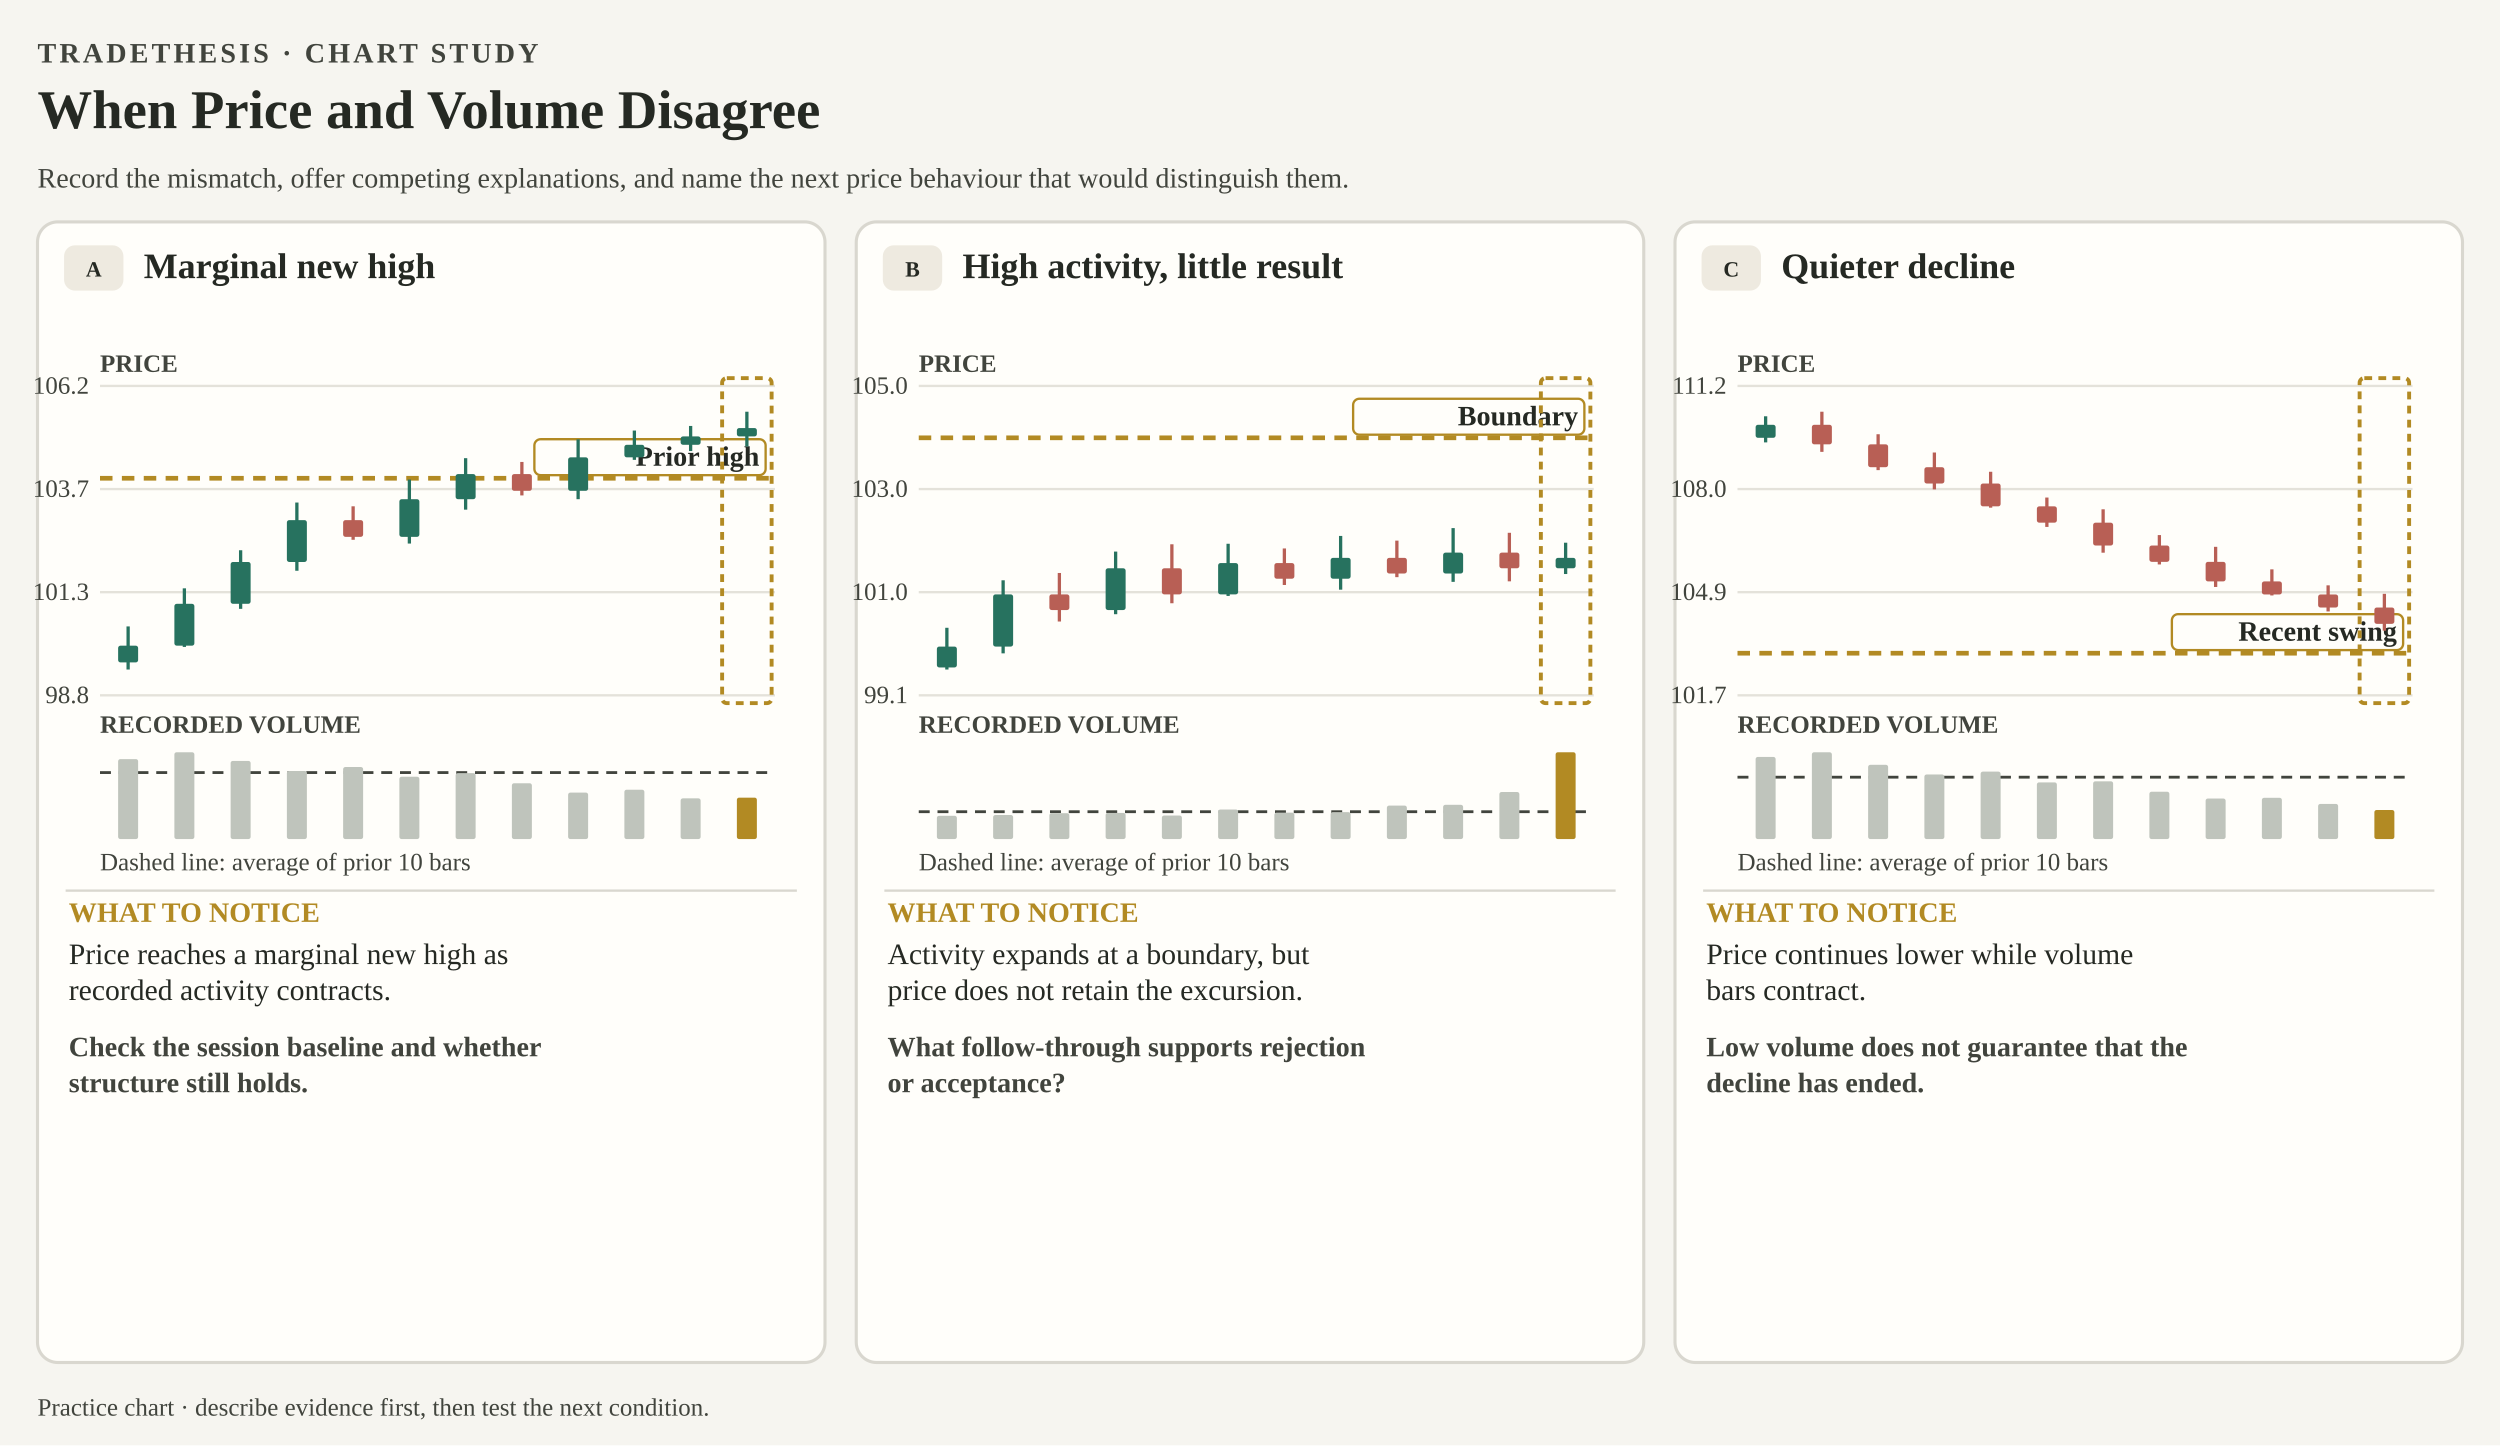
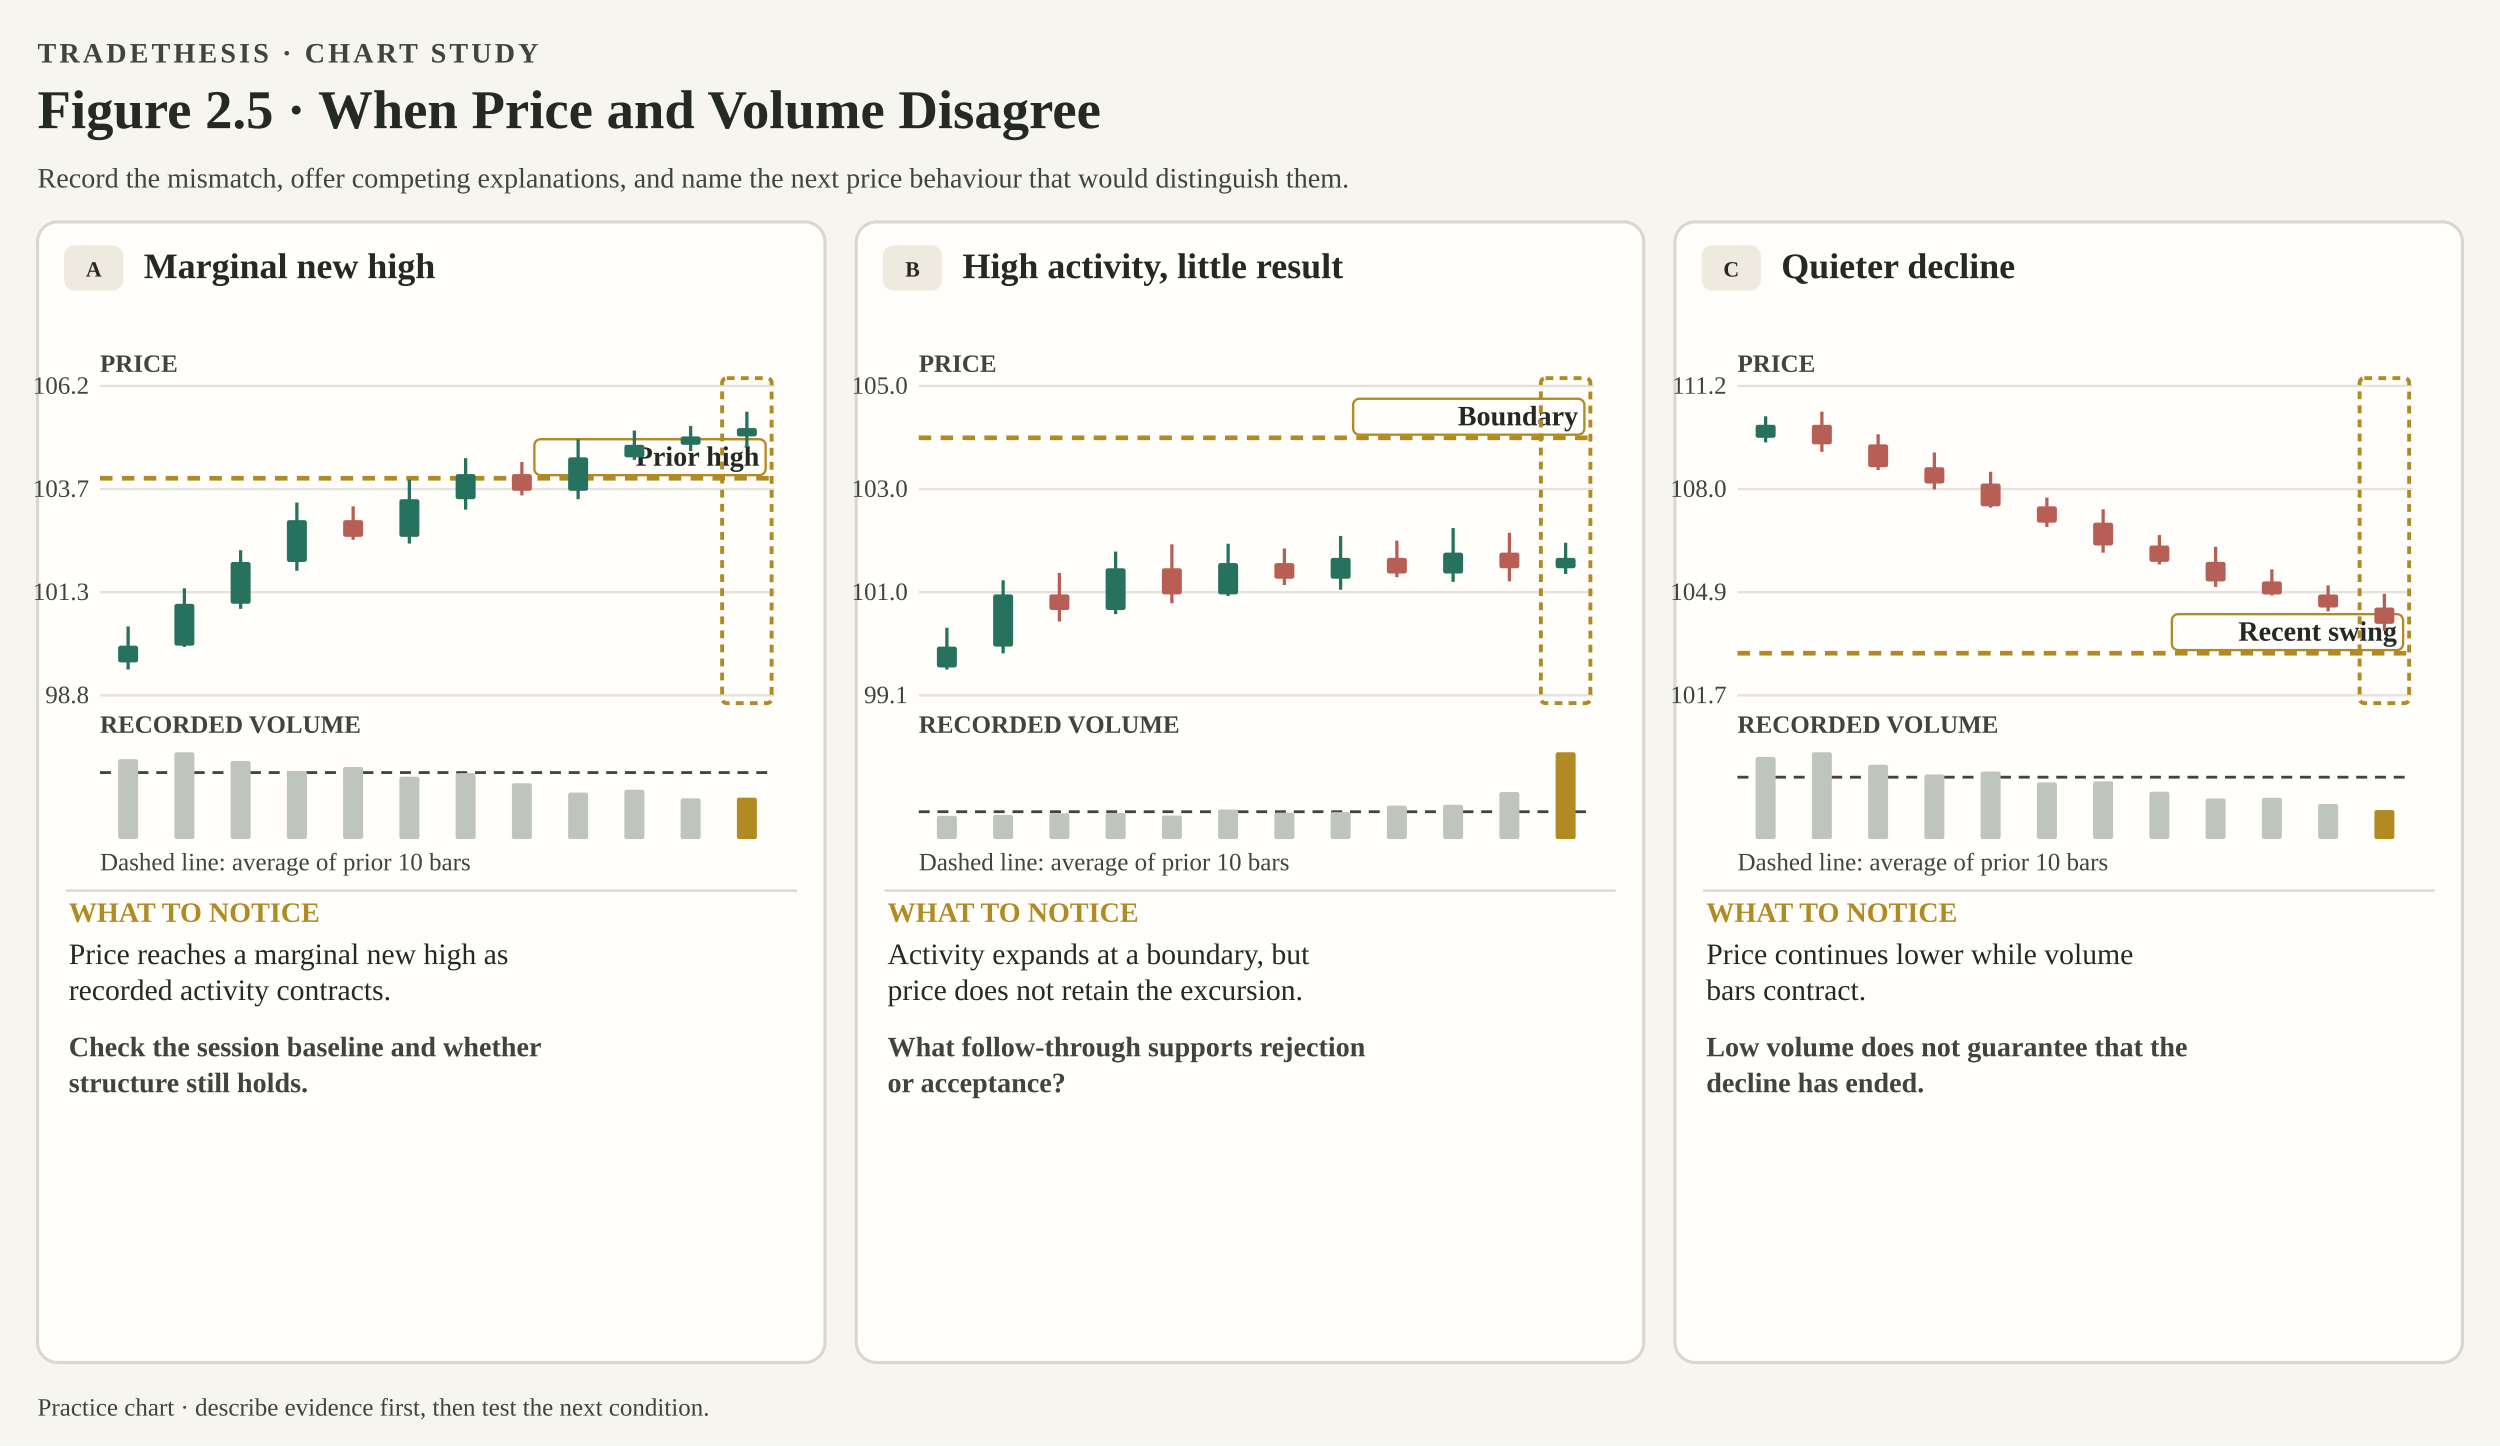
<svg xmlns="http://www.w3.org/2000/svg" width="1600" height="925" viewBox="0 0 1600 925" role="img" aria-labelledby="title desc">
  <rect width="1600" height="925" fill="#f6f5f0" />
  <text x="24" y="40" font-size="18" font-weight="800" letter-spacing="2" fill="#41443d">TRADETHESIS · CHART STUDY</text>
-   <text x="24" y="82" font-size="35" font-weight="850" fill="#252923">When Price and Volume Disagree</text>
+   <text x="24" y="82" font-size="35" font-weight="850" fill="#252923">Figure 2.5 · When Price and Volume Disagree</text>
  <text x="24" y="120" font-size="18" fill="#41443d">Record the mismatch, offer competing explanations, and name the next price behaviour that would distinguish them.</text>
  <rect x="24" y="142" width="504" height="730" rx="13" fill="#fffefa" stroke="#d9d7cf" stroke-width="2" />
  <rect x="41" y="157" width="38" height="29" rx="7" fill="#eeeae0" />
  <text x="60" y="177" text-anchor="middle" font-size="14" font-weight="800" fill="#252923">A</text>
  <text x="92" y="178" font-size="23" font-weight="800" fill="#252923">Marginal new high</text>
  <line x1="64" y1="445" x2="496" y2="445" stroke="#e4e2da" stroke-width="1.5" />
  <text x="57" y="450" text-anchor="end" font-size="16" fill="#41443d">98.8</text>
  <line x1="64" y1="379" x2="496" y2="379" stroke="#e4e2da" stroke-width="1.5" />
  <text x="57" y="384" text-anchor="end" font-size="16" fill="#41443d">101.3</text>
  <line x1="64" y1="313" x2="496" y2="313" stroke="#e4e2da" stroke-width="1.5" />
  <text x="57" y="318" text-anchor="end" font-size="16" fill="#41443d">103.7</text>
  <line x1="64" y1="247" x2="496" y2="247" stroke="#e4e2da" stroke-width="1.5" />
  <text x="57" y="252" text-anchor="end" font-size="16" fill="#41443d">106.2</text>
  <text x="64" y="238" font-size="16" font-weight="800" fill="#41443d">PRICE</text>
  <line x1="64" y1="306.089" x2="496" y2="306.089" stroke="#b28a23" stroke-width="3" stroke-dasharray="8 6" />
  <rect x="342" y="281.089" width="148" height="23" rx="4" fill="#fffefa" stroke="#b28a23" stroke-width="1.5" />
  <text x="486" y="298.089" text-anchor="end" font-size="18" font-weight="800" fill="#252923">Prior high</text>
  <line x1="82" y1="400.911" x2="82" y2="428.5" stroke="#27725f" stroke-width="2.1" />
  <rect x="75.6" y="413.232" width="12.8" height="10.714" rx="1.5" fill="#27725f" />
  <line x1="118" y1="376.536" x2="118" y2="414.036" stroke="#27725f" stroke-width="2.1" />
  <rect x="111.6" y="386.446" width="12.8" height="26.786" rx="1.5" fill="#27725f" />
  <line x1="154" y1="352.161" x2="154" y2="389.661" stroke="#27725f" stroke-width="2.1" />
  <rect x="147.6" y="359.661" width="12.8" height="26.786" rx="1.5" fill="#27725f" />
  <line x1="190" y1="321.625" x2="190" y2="365.286" stroke="#27725f" stroke-width="2.1" />
  <rect x="183.6" y="332.875" width="12.8" height="26.786" rx="1.5" fill="#27725f" />
  <line x1="226" y1="324.036" x2="226" y2="345.464" stroke="#b85f55" stroke-width="2.1" />
  <rect x="219.6" y="332.875" width="12.8" height="10.714" rx="1.5" fill="#b85f55" />
  <line x1="262" y1="306.893" x2="262" y2="347.875" stroke="#27725f" stroke-width="2.1" />
  <rect x="255.6" y="319.482" width="12.8" height="24.107" rx="1.5" fill="#27725f" />
  <line x1="298" y1="293.232" x2="298" y2="326.179" stroke="#27725f" stroke-width="2.1" />
  <rect x="291.6" y="303.411" width="12.8" height="16.071" rx="1.5" fill="#27725f" />
  <line x1="334" y1="295.643" x2="334" y2="317.071" stroke="#b85f55" stroke-width="2.1" />
  <rect x="327.6" y="303.411" width="12.8" height="10.714" rx="1.5" fill="#b85f55" />
  <line x1="370" y1="281.179" x2="370" y2="319.482" stroke="#27725f" stroke-width="2.1" />
  <rect x="363.6" y="292.696" width="12.8" height="21.429" rx="1.5" fill="#27725f" />
  <line x1="406" y1="275.554" x2="406" y2="294.304" stroke="#27725f" stroke-width="2.1" />
  <rect x="399.6" y="284.661" width="12.8" height="8.036" rx="1.5" fill="#27725f" />
  <line x1="442" y1="272.607" x2="442" y2="288.679" stroke="#27725f" stroke-width="2.1" />
  <rect x="435.6" y="279.304" width="12.8" height="5.357" rx="1.5" fill="#27725f" />
  <rect x="462.16" y="242" width="31.68" height="208" fill="none" stroke="#b28a23" stroke-width="2.5" stroke-dasharray="5 4" rx="3" />
  <line x1="478" y1="263.5" x2="478" y2="285.732" stroke="#27725f" stroke-width="2.1" />
  <rect x="471.6" y="273.946" width="12.8" height="5.357" rx="1.5" fill="#27725f" />
  <text x="64" y="469" font-size="16" font-weight="800" fill="#41443d">RECORDED VOLUME</text>
  <line x1="64" y1="494.446" x2="496" y2="494.446" stroke="#41443d" stroke-width="1.8" stroke-dasharray="7 5" />
  <rect x="75.6" y="485.824" width="12.8" height="51.176" fill="#bfc4bc" rx="1.4" />
  <rect x="111.6" y="481.444" width="12.8" height="55.556" fill="#bfc4bc" rx="1.4" />
  <rect x="147.6" y="486.977" width="12.8" height="50.023" fill="#bfc4bc" rx="1.4" />
  <rect x="183.6" y="493.432" width="12.8" height="43.568" fill="#bfc4bc" rx="1.4" />
  <rect x="219.6" y="490.896" width="12.8" height="46.104" fill="#bfc4bc" rx="1.4" />
  <rect x="255.6" y="497.12" width="12.8" height="39.88" fill="#bfc4bc" rx="1.4" />
  <rect x="291.6" y="494.815" width="12.8" height="42.185" fill="#bfc4bc" rx="1.4" />
  <rect x="327.6" y="501.269" width="12.8" height="35.731" fill="#bfc4bc" rx="1.4" />
  <rect x="363.6" y="507.263" width="12.8" height="29.737" fill="#bfc4bc" rx="1.4" />
  <rect x="399.6" y="505.419" width="12.8" height="31.581" fill="#bfc4bc" rx="1.4" />
  <rect x="435.6" y="510.951" width="12.8" height="26.049" fill="#bfc4bc" rx="1.4" />
  <rect x="471.6" y="510.49" width="12.8" height="26.51" fill="#b28a23" rx="1.4" />
  <text x="64" y="557" font-size="16" fill="#41443d">Dashed line: average of prior 10 bars</text>
  <line x1="42" y1="570" x2="510" y2="570" stroke="#d9d7cf" stroke-width="1.5" />
  <text x="44" y="590" font-size="18" font-weight="800" fill="#b28a23">WHAT TO NOTICE</text>
  <text x="44" y="617" font-size="19" fill="#252923">Price reaches a marginal new high as</text>
  <text x="44" y="640" font-size="19" fill="#252923">recorded activity contracts.</text>
  <text x="44" y="676" font-size="18" font-weight="700" fill="#41443d">Check the session baseline and whether</text>
  <text x="44" y="699" font-size="18" font-weight="700" fill="#41443d">structure still holds.</text>
  <rect x="548" y="142" width="504" height="730" rx="13" fill="#fffefa" stroke="#d9d7cf" stroke-width="2" />
  <rect x="565" y="157" width="38" height="29" rx="7" fill="#eeeae0" />
  <text x="584" y="177" text-anchor="middle" font-size="14" font-weight="800" fill="#252923">B</text>
  <text x="616" y="178" font-size="23" font-weight="800" fill="#252923">High activity, little result</text>
  <line x1="588" y1="445" x2="1020" y2="445" stroke="#e4e2da" stroke-width="1.5" />
  <text x="581" y="450" text-anchor="end" font-size="16" fill="#41443d">99.1</text>
  <line x1="588" y1="379" x2="1020" y2="379" stroke="#e4e2da" stroke-width="1.5" />
  <text x="581" y="384" text-anchor="end" font-size="16" fill="#41443d">101.0</text>
  <line x1="588" y1="313" x2="1020" y2="313" stroke="#e4e2da" stroke-width="1.5" />
  <text x="581" y="318" text-anchor="end" font-size="16" fill="#41443d">103.0</text>
  <line x1="588" y1="247" x2="1020" y2="247" stroke="#e4e2da" stroke-width="1.5" />
  <text x="581" y="252" text-anchor="end" font-size="16" fill="#41443d">105.0</text>
  <text x="588" y="238" font-size="16" font-weight="800" fill="#41443d">PRICE</text>
  <line x1="588" y1="280.2" x2="1020" y2="280.2" stroke="#b28a23" stroke-width="3" stroke-dasharray="8 6" />
  <rect x="866" y="255.2" width="148" height="23" rx="4" fill="#fffefa" stroke="#b28a23" stroke-width="1.5" />
  <text x="1010" y="272.2" text-anchor="end" font-size="18" font-weight="800" fill="#252923">Boundary</text>
  <line x1="606" y1="401.779" x2="606" y2="428.5" stroke="#27725f" stroke-width="2.1" />
  <rect x="599.6" y="413.804" width="12.8" height="13.36" rx="1.5" fill="#27725f" />
  <line x1="642" y1="371.385" x2="642" y2="418.146" stroke="#27725f" stroke-width="2.1" />
  <rect x="635.6" y="380.403" width="12.8" height="33.401" rx="1.5" fill="#27725f" />
  <line x1="678" y1="366.709" x2="678" y2="397.771" stroke="#b85f55" stroke-width="2.1" />
  <rect x="671.6" y="380.403" width="12.8" height="10.02" rx="1.5" fill="#b85f55" />
  <line x1="714" y1="353.014" x2="714" y2="393.095" stroke="#27725f" stroke-width="2.1" />
  <rect x="707.6" y="363.702" width="12.8" height="26.721" rx="1.5" fill="#27725f" />
  <line x1="750" y1="348.338" x2="750" y2="386.081" stroke="#b85f55" stroke-width="2.1" />
  <rect x="743.6" y="363.702" width="12.8" height="16.7" rx="1.5" fill="#b85f55" />
  <line x1="786" y1="348.004" x2="786" y2="381.405" stroke="#27725f" stroke-width="2.1" />
  <rect x="779.6" y="360.362" width="12.8" height="20.04" rx="1.5" fill="#27725f" />
  <line x1="822" y1="351.01" x2="822" y2="374.391" stroke="#b85f55" stroke-width="2.1" />
  <rect x="815.6" y="360.362" width="12.8" height="10.02" rx="1.5" fill="#b85f55" />
  <line x1="858" y1="342.994" x2="858" y2="377.397" stroke="#27725f" stroke-width="2.1" />
  <rect x="851.6" y="357.022" width="12.8" height="13.36" rx="1.5" fill="#27725f" />
  <line x1="894" y1="346" x2="894" y2="369.381" stroke="#b85f55" stroke-width="2.1" />
  <rect x="887.6" y="357.022" width="12.8" height="10.02" rx="1.5" fill="#b85f55" />
  <line x1="930" y1="337.984" x2="930" y2="372.387" stroke="#27725f" stroke-width="2.1" />
  <rect x="923.6" y="353.682" width="12.8" height="13.36" rx="1.5" fill="#27725f" />
  <line x1="966" y1="340.99" x2="966" y2="372.053" stroke="#b85f55" stroke-width="2.1" />
  <rect x="959.6" y="353.682" width="12.8" height="10.02" rx="1.5" fill="#b85f55" />
  <rect x="986.16" y="242" width="31.68" height="208" fill="none" stroke="#b28a23" stroke-width="2.5" stroke-dasharray="5 4" rx="3" />
  <line x1="1002" y1="347.336" x2="1002" y2="367.377" stroke="#27725f" stroke-width="2.1" />
  <rect x="995.6" y="357.022" width="12.8" height="6.68" rx="1.5" fill="#27725f" />
  <text x="588" y="469" font-size="16" font-weight="800" fill="#41443d">RECORDED VOLUME</text>
  <line x1="588" y1="519.497" x2="1020" y2="519.497" stroke="#41443d" stroke-width="1.8" stroke-dasharray="7 5" />
  <rect x="599.6" y="522.107" width="12.8" height="14.893" fill="#bfc4bc" rx="1.4" />
  <rect x="635.6" y="521.605" width="12.8" height="15.395" fill="#bfc4bc" rx="1.4" />
  <rect x="671.6" y="520.434" width="12.8" height="16.566" fill="#bfc4bc" rx="1.4" />
  <rect x="707.6" y="520.266" width="12.8" height="16.734" fill="#bfc4bc" rx="1.4" />
  <rect x="743.6" y="521.94" width="12.8" height="15.06" fill="#bfc4bc" rx="1.4" />
  <rect x="779.6" y="518.091" width="12.8" height="18.909" fill="#bfc4bc" rx="1.4" />
  <rect x="815.6" y="520.099" width="12.8" height="16.901" fill="#bfc4bc" rx="1.4" />
  <rect x="851.6" y="519.764" width="12.8" height="17.236" fill="#bfc4bc" rx="1.4" />
  <rect x="887.6" y="515.581" width="12.8" height="21.419" fill="#bfc4bc" rx="1.4" />
  <rect x="923.6" y="515.079" width="12.8" height="21.921" fill="#bfc4bc" rx="1.4" />
  <rect x="959.6" y="506.88" width="12.8" height="30.12" fill="#bfc4bc" rx="1.4" />
  <rect x="995.6" y="481.444" width="12.8" height="55.556" fill="#b28a23" rx="1.4" />
  <text x="588" y="557" font-size="16" fill="#41443d">Dashed line: average of prior 10 bars</text>
  <line x1="566" y1="570" x2="1034" y2="570" stroke="#d9d7cf" stroke-width="1.5" />
  <text x="568" y="590" font-size="18" font-weight="800" fill="#b28a23">WHAT TO NOTICE</text>
  <text x="568" y="617" font-size="19" fill="#252923">Activity expands at a boundary, but</text>
  <text x="568" y="640" font-size="19" fill="#252923">price does not retain the excursion.</text>
  <text x="568" y="676" font-size="18" font-weight="700" fill="#41443d">What follow-through supports rejection</text>
  <text x="568" y="699" font-size="18" font-weight="700" fill="#41443d">or acceptance?</text>
  <rect x="1072" y="142" width="504" height="730" rx="13" fill="#fffefa" stroke="#d9d7cf" stroke-width="2" />
  <rect x="1089" y="157" width="38" height="29" rx="7" fill="#eeeae0" />
  <text x="1108" y="177" text-anchor="middle" font-size="14" font-weight="800" fill="#252923">C</text>
  <text x="1140" y="178" font-size="23" font-weight="800" fill="#252923">Quieter decline</text>
  <line x1="1112" y1="445" x2="1544" y2="445" stroke="#e4e2da" stroke-width="1.5" />
  <text x="1105" y="450" text-anchor="end" font-size="16" fill="#41443d">101.7</text>
  <line x1="1112" y1="379" x2="1544" y2="379" stroke="#e4e2da" stroke-width="1.5" />
  <text x="1105" y="384" text-anchor="end" font-size="16" fill="#41443d">104.9</text>
  <line x1="1112" y1="313" x2="1544" y2="313" stroke="#e4e2da" stroke-width="1.5" />
  <text x="1105" y="318" text-anchor="end" font-size="16" fill="#41443d">108.0</text>
  <line x1="1112" y1="247" x2="1544" y2="247" stroke="#e4e2da" stroke-width="1.5" />
  <text x="1105" y="252" text-anchor="end" font-size="16" fill="#41443d">111.2</text>
  <text x="1112" y="238" font-size="16" font-weight="800" fill="#41443d">PRICE</text>
  <line x1="1112" y1="418.057" x2="1544" y2="418.057" stroke="#b28a23" stroke-width="3" stroke-dasharray="8 6" />
  <rect x="1390" y="393.057" width="148" height="23" rx="4" fill="#fffefa" stroke="#b28a23" stroke-width="1.5" />
  <text x="1534" y="410.057" text-anchor="end" font-size="18" font-weight="800" fill="#252923">Recent swing</text>
  <line x1="1130" y1="266.424" x2="1130" y2="283.133" stroke="#27725f" stroke-width="2.1" />
  <rect x="1123.6" y="271.854" width="12.8" height="8.354" rx="1.5" fill="#27725f" />
  <line x1="1166" y1="263.5" x2="1166" y2="289.19" stroke="#b85f55" stroke-width="2.1" />
  <rect x="1159.6" y="271.854" width="12.8" height="12.532" rx="1.5" fill="#b85f55" />
  <line x1="1202" y1="277.911" x2="1202" y2="300.886" stroke="#b85f55" stroke-width="2.1" />
  <rect x="1195.6" y="284.386" width="12.8" height="14.62" rx="1.5" fill="#b85f55" />
  <line x1="1238" y1="289.608" x2="1238" y2="313.209" stroke="#b85f55" stroke-width="2.1" />
  <rect x="1231.6" y="299.006" width="12.8" height="10.443" rx="1.5" fill="#b85f55" />
  <line x1="1274" y1="301.93" x2="1274" y2="324.905" stroke="#b85f55" stroke-width="2.1" />
  <rect x="1267.6" y="309.449" width="12.8" height="14.62" rx="1.5" fill="#b85f55" />
  <line x1="1310" y1="318.43" x2="1310" y2="337.228" stroke="#b85f55" stroke-width="2.1" />
  <rect x="1303.6" y="324.07" width="12.8" height="10.443" rx="1.5" fill="#b85f55" />
  <line x1="1346" y1="325.949" x2="1346" y2="353.728" stroke="#b85f55" stroke-width="2.1" />
  <rect x="1339.6" y="334.513" width="12.8" height="14.62" rx="1.5" fill="#b85f55" />
  <line x1="1382" y1="342.449" x2="1382" y2="361.247" stroke="#b85f55" stroke-width="2.1" />
  <rect x="1375.6" y="349.133" width="12.8" height="10.443" rx="1.5" fill="#b85f55" />
  <line x1="1418" y1="349.968" x2="1418" y2="375.658" stroke="#b85f55" stroke-width="2.1" />
  <rect x="1411.6" y="359.576" width="12.8" height="12.532" rx="1.5" fill="#b85f55" />
  <line x1="1454" y1="364.38" x2="1454" y2="381.089" stroke="#b85f55" stroke-width="2.1" />
  <rect x="1447.6" y="372.108" width="12.8" height="8.354" rx="1.5" fill="#b85f55" />
  <line x1="1490" y1="374.614" x2="1490" y2="391.323" stroke="#b85f55" stroke-width="2.1" />
  <rect x="1483.6" y="380.462" width="12.8" height="8.354" rx="1.5" fill="#b85f55" />
  <rect x="1510.16" y="242" width="31.68" height="208" fill="none" stroke="#b28a23" stroke-width="2.5" stroke-dasharray="5 4" rx="3" />
  <line x1="1526" y1="380.044" x2="1526" y2="403.646" stroke="#b85f55" stroke-width="2.1" />
  <rect x="1519.6" y="388.816" width="12.8" height="10.443" rx="1.5" fill="#b85f55" />
  <text x="1112" y="469" font-size="16" font-weight="800" fill="#41443d">RECORDED VOLUME</text>
  <line x1="1112" y1="497.399" x2="1544" y2="497.399" stroke="#41443d" stroke-width="1.8" stroke-dasharray="7 5" />
  <rect x="1123.6" y="484.429" width="12.8" height="52.571" fill="#bfc4bc" rx="1.4" />
  <rect x="1159.6" y="481.444" width="12.8" height="55.556" fill="#bfc4bc" rx="1.4" />
  <rect x="1195.6" y="489.479" width="12.8" height="47.521" fill="#bfc4bc" rx="1.4" />
  <rect x="1231.6" y="495.678" width="12.8" height="41.322" fill="#bfc4bc" rx="1.4" />
  <rect x="1267.6" y="493.841" width="12.8" height="43.159" fill="#bfc4bc" rx="1.4" />
  <rect x="1303.6" y="500.728" width="12.8" height="36.272" fill="#bfc4bc" rx="1.4" />
  <rect x="1339.6" y="500.039" width="12.8" height="36.961" fill="#bfc4bc" rx="1.4" />
  <rect x="1375.6" y="506.697" width="12.8" height="30.303" fill="#bfc4bc" rx="1.4" />
  <rect x="1411.6" y="511.059" width="12.8" height="25.941" fill="#bfc4bc" rx="1.4" />
  <rect x="1447.6" y="510.6" width="12.8" height="26.4" fill="#bfc4bc" rx="1.4" />
  <rect x="1483.6" y="514.502" width="12.8" height="22.498" fill="#bfc4bc" rx="1.4" />
  <rect x="1519.6" y="518.405" width="12.8" height="18.595" fill="#b28a23" rx="1.4" />
  <text x="1112" y="557" font-size="16" fill="#41443d">Dashed line: average of prior 10 bars</text>
  <line x1="1090" y1="570" x2="1558" y2="570" stroke="#d9d7cf" stroke-width="1.5" />
  <text x="1092" y="590" font-size="18" font-weight="800" fill="#b28a23">WHAT TO NOTICE</text>
  <text x="1092" y="617" font-size="19" fill="#252923">Price continues lower while volume</text>
  <text x="1092" y="640" font-size="19" fill="#252923">bars contract.</text>
  <text x="1092" y="676" font-size="18" font-weight="700" fill="#41443d">Low volume does not guarantee that the</text>
  <text x="1092" y="699" font-size="18" font-weight="700" fill="#41443d">decline has ended.</text>
  <text x="24" y="906" font-size="16" fill="#41443d">Practice chart · describe evidence first, then test the next condition.</text>
</svg>
